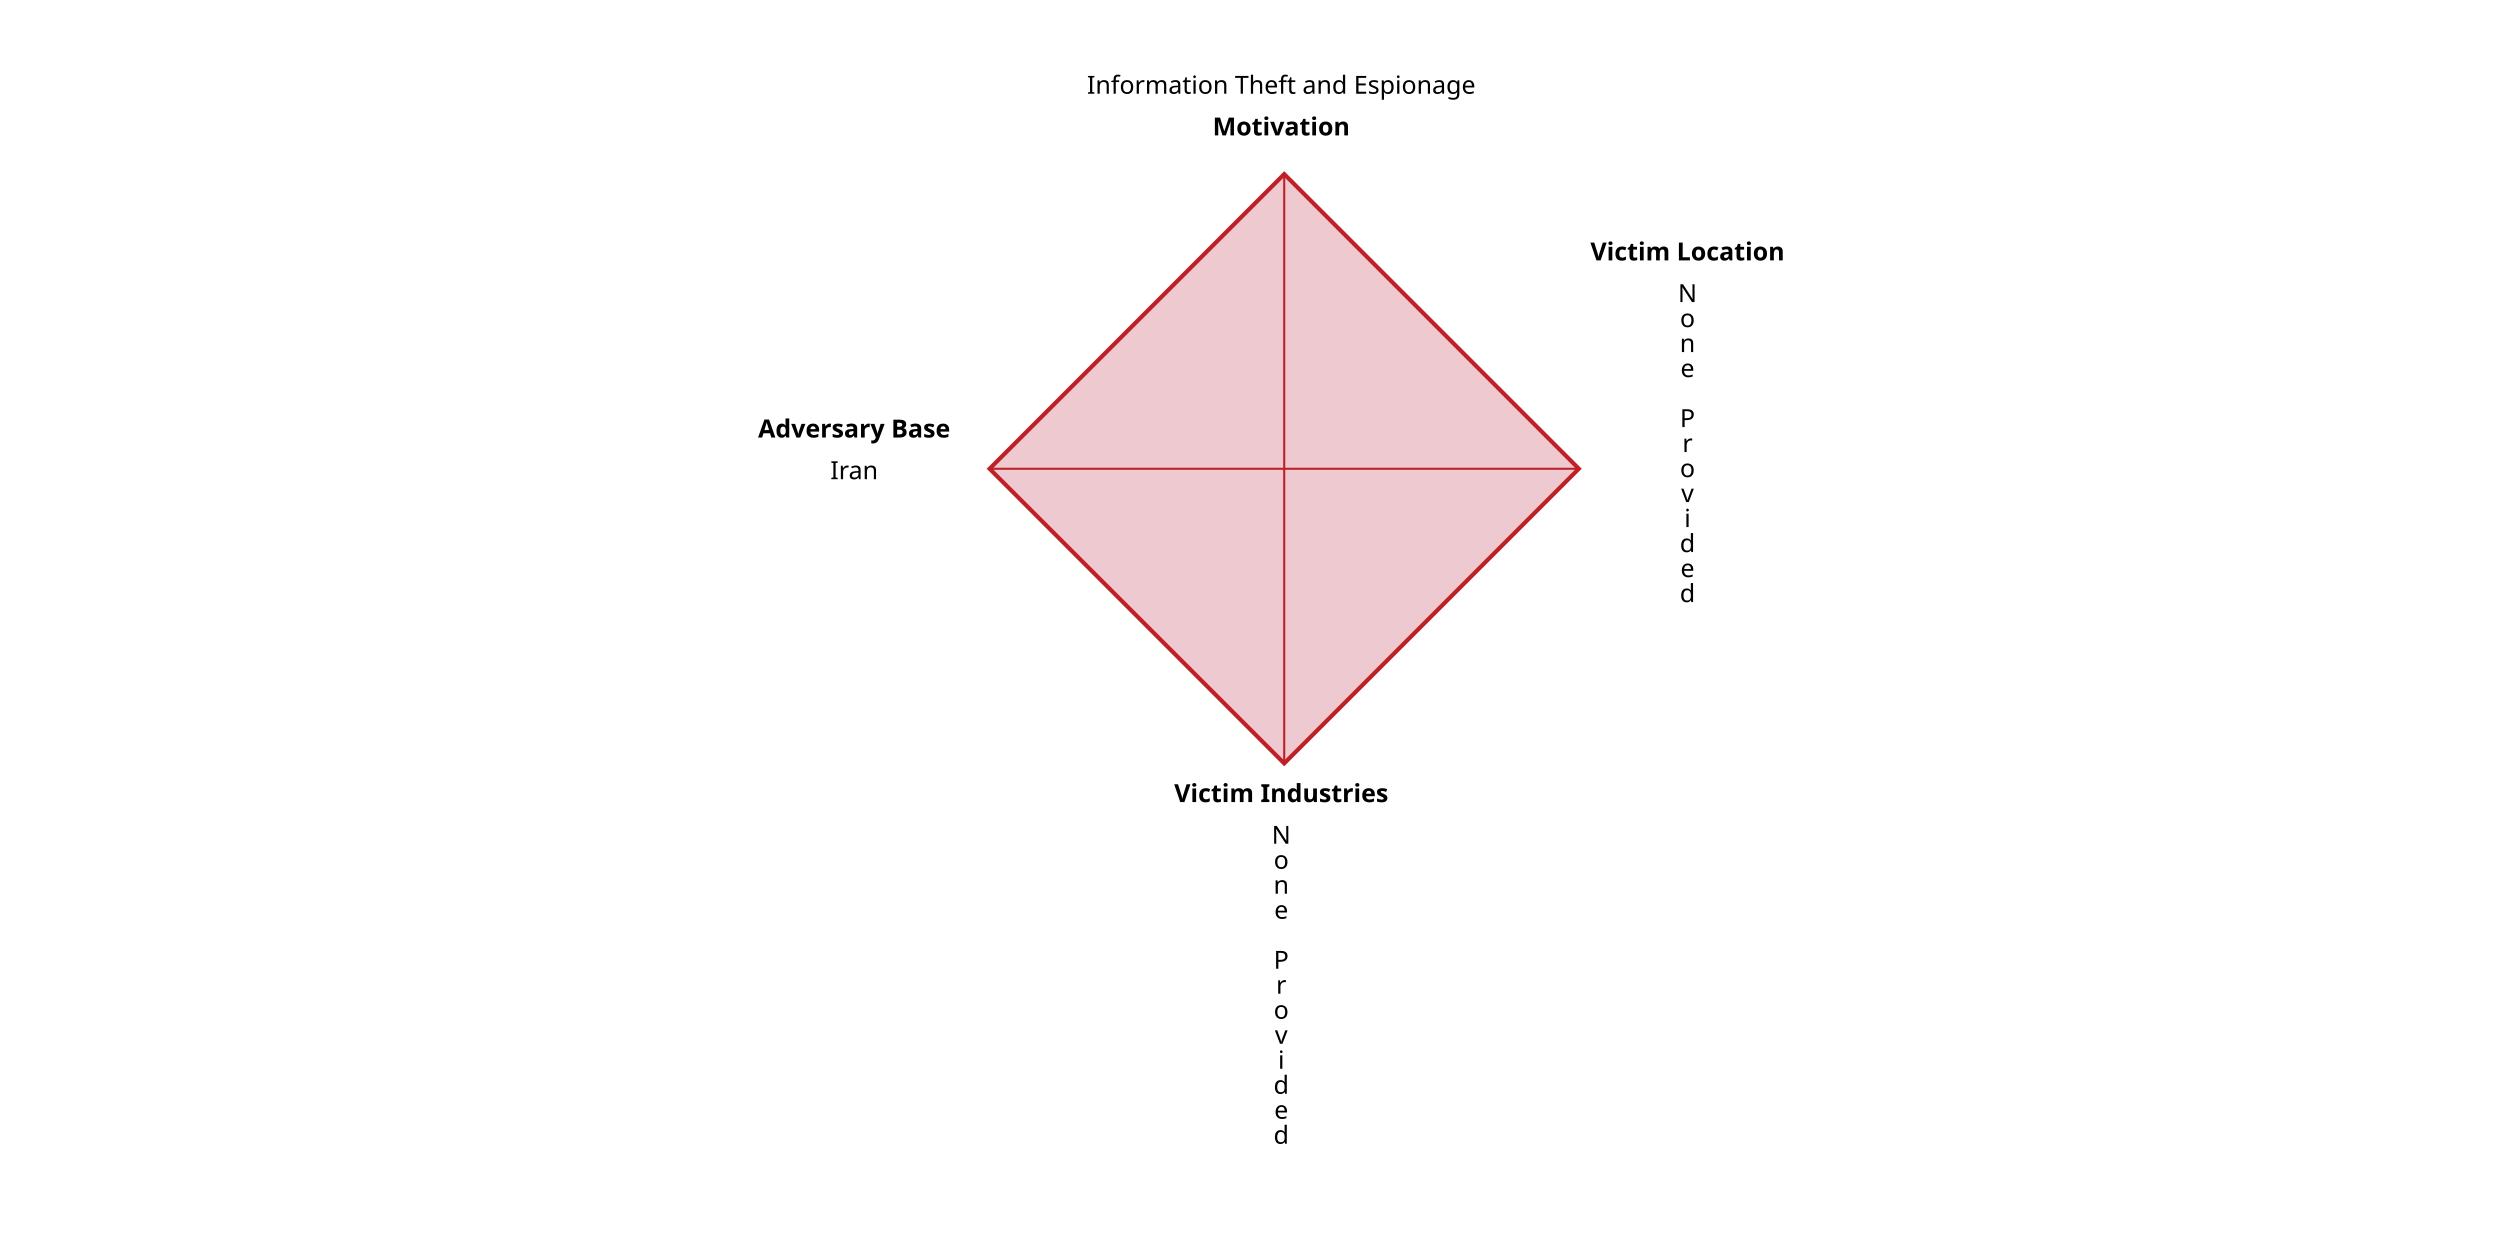
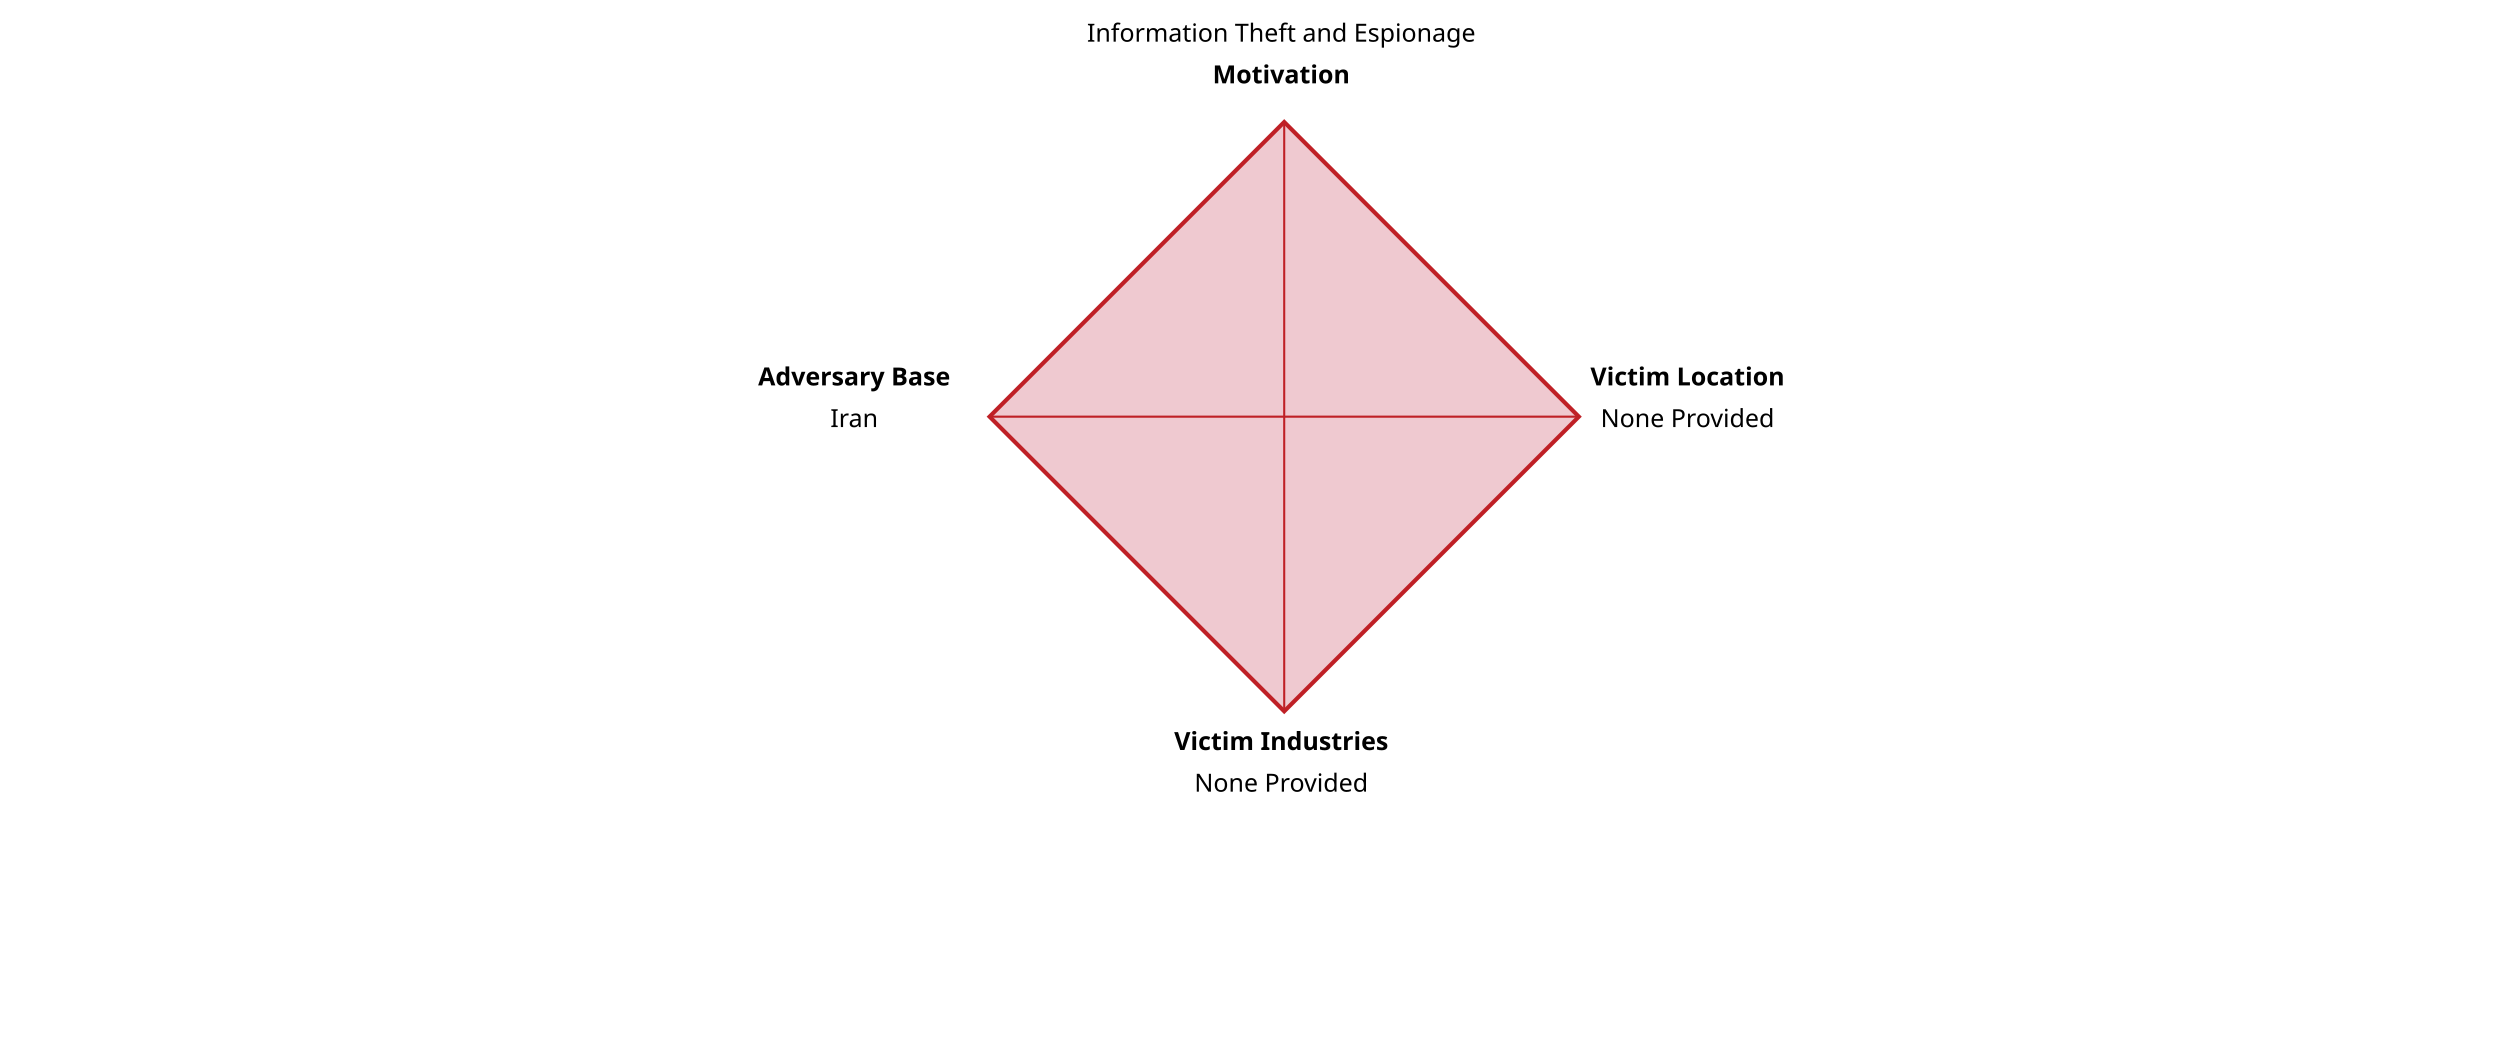
- <svg xmlns="http://www.w3.org/2000/svg" viewBox="0 0 1200 600" version="1.1">
-   <g transform="translate(475 225) rotate(-45)">
+ <svg xmlns="http://www.w3.org/2000/svg" viewBox="0 0 1200 500" version="1.1">
+   <g transform="translate(475 200) rotate(-45)">
    <rect x="0" y="0" width="200" height="200" fill="#efc9d0" stroke="#bf2026ff" stroke-width="2" />
    <line x1="0" y1="0" x2="200" y2="200" stroke="#bf2026ff" />
    <line x1="0" y1="200" x2="200" y2="0" stroke="#bf2026ff" />
  </g>
-   <g id="diamond_labels" transform="translate(475 225)">
+   <g id="diamond_labels" transform="translate(475 200)">
    <text x="140" y="-160" id="svg_motivation" style="font-weight:bold" font-family="sans-serif" text-anchor="middle">Motivation</text>
    <text x="140" y="-180" id="svg_motivation_detail" font-family="sans-serif" text-anchor="middle">Information Theft and Espionage</text>
    <text x="140" y="160" id="svg_industry" style="font-weight:bold" font-family="sans-serif" text-anchor="middle">Victim Industries</text>
-     <text x="140" y="180" id="svg_industry_detail" style="font-size:12px" font-family="sans-serif" text-anchor="middle">N</text>
-     <text x="140" y="192" id="svg_industry_detail" style="font-size:12px" font-family="sans-serif" text-anchor="middle">o</text>
-     <text x="140" y="204" id="svg_industry_detail" style="font-size:12px" font-family="sans-serif" text-anchor="middle">n</text>
-     <text x="140" y="216" id="svg_industry_detail" style="font-size:12px" font-family="sans-serif" text-anchor="middle">e</text>
-     <text x="140" y="228" id="svg_industry_detail" style="font-size:12px" font-family="sans-serif" text-anchor="middle"> </text>
-     <text x="140" y="240" id="svg_industry_detail" style="font-size:12px" font-family="sans-serif" text-anchor="middle">P</text>
-     <text x="140" y="252" id="svg_industry_detail" style="font-size:12px" font-family="sans-serif" text-anchor="middle">r</text>
-     <text x="140" y="264" id="svg_industry_detail" style="font-size:12px" font-family="sans-serif" text-anchor="middle">o</text>
-     <text x="140" y="276" id="svg_industry_detail" style="font-size:12px" font-family="sans-serif" text-anchor="middle">v</text>
-     <text x="140" y="288" id="svg_industry_detail" style="font-size:12px" font-family="sans-serif" text-anchor="middle">i</text>
-     <text x="140" y="300" id="svg_industry_detail" style="font-size:12px" font-family="sans-serif" text-anchor="middle">d</text>
-     <text x="140" y="312" id="svg_industry_detail" style="font-size:12px" font-family="sans-serif" text-anchor="middle">e</text>
-     <text x="140" y="324" id="svg_industry_detail" style="font-size:12px" font-family="sans-serif" text-anchor="middle">d</text>
+     <text x="140" y="180" id="svg_industry_detail" font-family="sans-serif" text-anchor="middle">None Provided</text>
    <text x="-65" y="-15" id="svg_base" style="font-weight:bold" font-family="sans-serif" text-anchor="middle">Adversary Base</text>
    <text x="-65" y="5" id="svg_base_detail" font-family="sans-serif" text-anchor="middle">Iran</text>
-     <text x="335" y="-100" id="svg_victim_country" style="font-weight:bold" font-family="sans-serif" text-anchor="middle">Victim Location</text>
-     <text x="335" y="-80" id="svg_victim_country_detail" style="font-size:12px" font-family="sans-serif" text-anchor="middle">N</text>
-     <text x="335" y="-68" id="svg_victim_country_detail" style="font-size:12px" font-family="sans-serif" text-anchor="middle">o</text>
-     <text x="335" y="-56" id="svg_victim_country_detail" style="font-size:12px" font-family="sans-serif" text-anchor="middle">n</text>
-     <text x="335" y="-44" id="svg_victim_country_detail" style="font-size:12px" font-family="sans-serif" text-anchor="middle">e</text>
-     <text x="335" y="-32" id="svg_victim_country_detail" style="font-size:12px" font-family="sans-serif" text-anchor="middle"> </text>
-     <text x="335" y="-20" id="svg_victim_country_detail" style="font-size:12px" font-family="sans-serif" text-anchor="middle">P</text>
-     <text x="335" y="-8" id="svg_victim_country_detail" style="font-size:12px" font-family="sans-serif" text-anchor="middle">r</text>
-     <text x="335" y="4" id="svg_victim_country_detail" style="font-size:12px" font-family="sans-serif" text-anchor="middle">o</text>
-     <text x="335" y="16" id="svg_victim_country_detail" style="font-size:12px" font-family="sans-serif" text-anchor="middle">v</text>
-     <text x="335" y="28" id="svg_victim_country_detail" style="font-size:12px" font-family="sans-serif" text-anchor="middle">i</text>
-     <text x="335" y="40" id="svg_victim_country_detail" style="font-size:12px" font-family="sans-serif" text-anchor="middle">d</text>
-     <text x="335" y="52" id="svg_victim_country_detail" style="font-size:12px" font-family="sans-serif" text-anchor="middle">e</text>
-     <text x="335" y="64" id="svg_victim_country_detail" style="font-size:12px" font-family="sans-serif" text-anchor="middle">d</text>
+     <text x="335" y="-15" id="svg_victim_country" style="font-weight:bold" font-family="sans-serif" text-anchor="middle">Victim Location</text>
+     <text x="335" y="5" id="svg_victim_country_detail" font-family="sans-serif" text-anchor="middle">None Provided</text>
  </g>
</svg>
